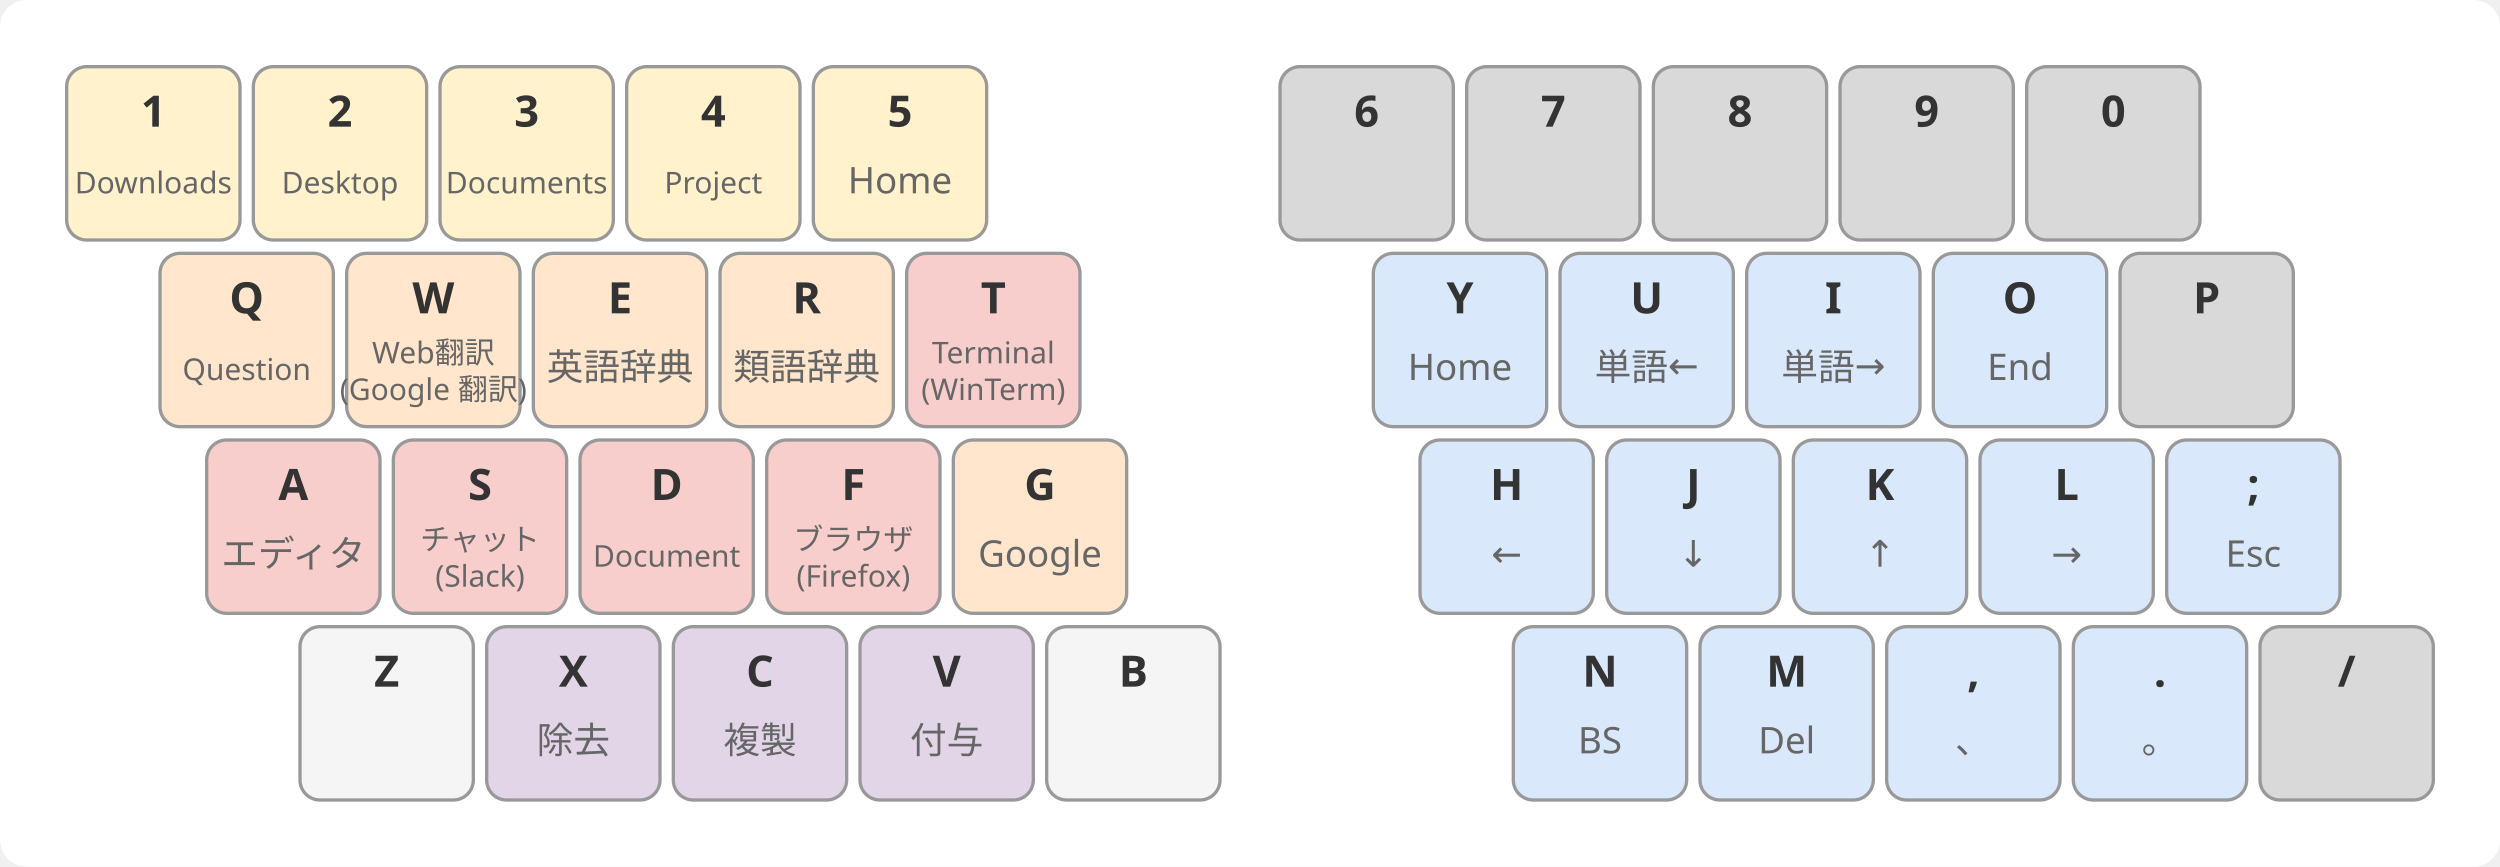
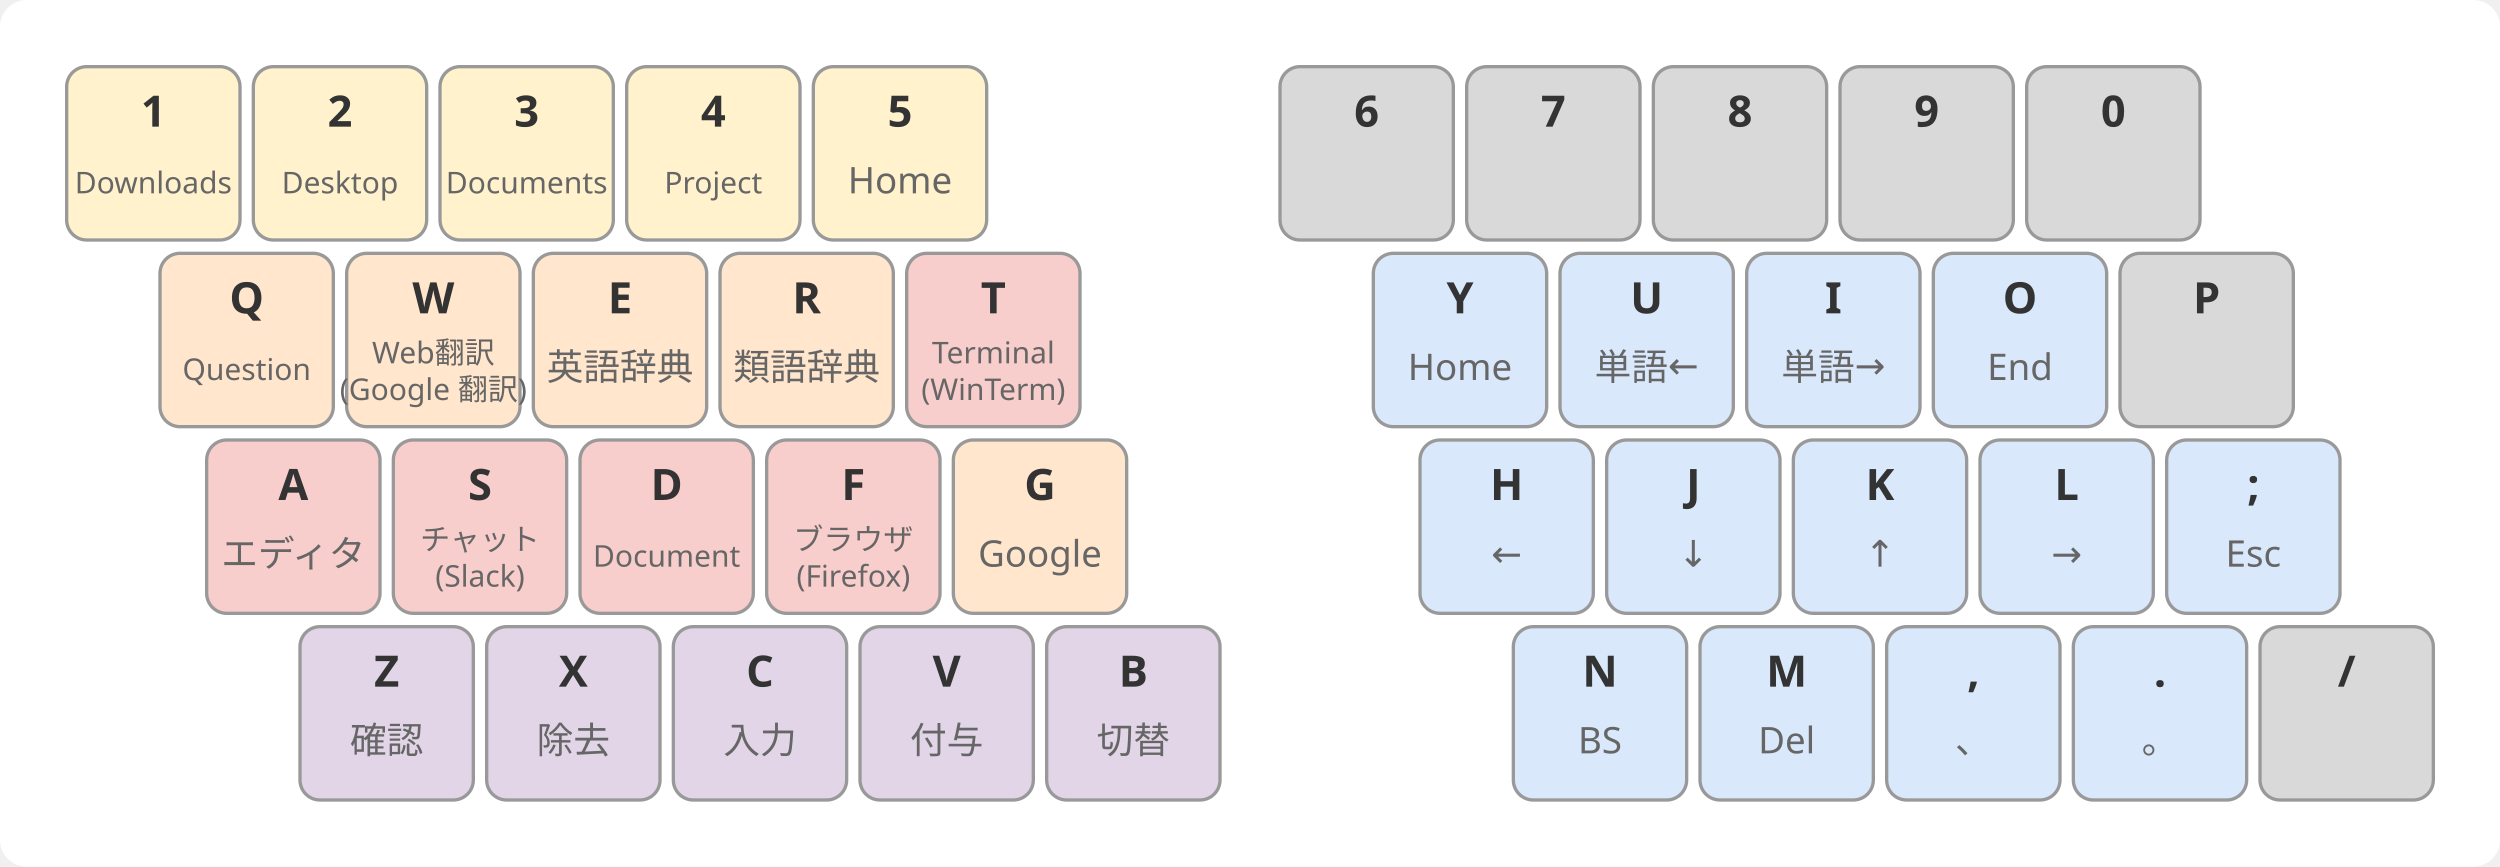
<svg xmlns="http://www.w3.org/2000/svg" viewBox="0 0 750 260" width="750" height="260" font-family="sans-serif">
  <rect width="750" height="260" fill="#ffffff" rx="8" />
  <rect x="20" y="20" width="52" height="52" rx="6" fill="#fff2cc" stroke="#999" stroke-width="1" />
  <text x="46" y="38" text-anchor="middle" font-size="13" font-weight="bold" fill="#333">1</text>
  <text x="46" y="58" text-anchor="middle" font-size="9" fill="#666">Downloads</text>
  <rect x="76" y="20" width="52" height="52" rx="6" fill="#fff2cc" stroke="#999" stroke-width="1" />
  <text x="102" y="38" text-anchor="middle" font-size="13" font-weight="bold" fill="#333">2</text>
  <text x="102" y="58" text-anchor="middle" font-size="9" fill="#666">Desktop</text>
  <rect x="132" y="20" width="52" height="52" rx="6" fill="#fff2cc" stroke="#999" stroke-width="1" />
  <text x="158" y="38" text-anchor="middle" font-size="13" font-weight="bold" fill="#333">3</text>
  <text x="158" y="58" text-anchor="middle" font-size="9" fill="#666">Documents</text>
  <rect x="188" y="20" width="52" height="52" rx="6" fill="#fff2cc" stroke="#999" stroke-width="1" />
  <text x="214" y="38" text-anchor="middle" font-size="13" font-weight="bold" fill="#333">4</text>
  <text x="214" y="58" text-anchor="middle" font-size="9" fill="#666">Project</text>
  <rect x="244" y="20" width="52" height="52" rx="6" fill="#fff2cc" stroke="#999" stroke-width="1" />
  <text x="270" y="38" text-anchor="middle" font-size="13" font-weight="bold" fill="#333">5</text>
  <text x="270" y="58" text-anchor="middle" font-size="11" fill="#666">Home</text>
  <rect x="384" y="20" width="52" height="52" rx="6" fill="#d9d9d9" stroke="#999" stroke-width="1" />
  <text x="410" y="38" text-anchor="middle" font-size="13" font-weight="bold" fill="#333">6</text>
  <rect x="440" y="20" width="52" height="52" rx="6" fill="#d9d9d9" stroke="#999" stroke-width="1" />
  <text x="466" y="38" text-anchor="middle" font-size="13" font-weight="bold" fill="#333">7</text>
  <rect x="496" y="20" width="52" height="52" rx="6" fill="#d9d9d9" stroke="#999" stroke-width="1" />
  <text x="522" y="38" text-anchor="middle" font-size="13" font-weight="bold" fill="#333">8</text>
  <rect x="552" y="20" width="52" height="52" rx="6" fill="#d9d9d9" stroke="#999" stroke-width="1" />
  <text x="578" y="38" text-anchor="middle" font-size="13" font-weight="bold" fill="#333">9</text>
  <rect x="608" y="20" width="52" height="52" rx="6" fill="#d9d9d9" stroke="#999" stroke-width="1" />
  <text x="634" y="38" text-anchor="middle" font-size="13" font-weight="bold" fill="#333">0</text>
  <rect x="48" y="76" width="52" height="52" rx="6" fill="#ffe6cc" stroke="#999" stroke-width="1" />
  <text x="74" y="94" text-anchor="middle" font-size="13" font-weight="bold" fill="#333">Q</text>
  <text x="74" y="114" text-anchor="middle" font-size="9" fill="#666">Question</text>
  <rect x="104" y="76" width="52" height="52" rx="6" fill="#ffe6cc" stroke="#999" stroke-width="1" />
  <text x="130" y="94" text-anchor="middle" font-size="13" font-weight="bold" fill="#333">W</text>
  <text x="130" y="109" text-anchor="middle" font-size="9" fill="#666">Web翻訳</text>
  <text x="130" y="120" text-anchor="middle" font-size="9" fill="#666">(Google 翻訳)</text>
  <rect x="160" y="76" width="52" height="52" rx="6" fill="#ffe6cc" stroke="#999" stroke-width="1" />
  <text x="186" y="94" text-anchor="middle" font-size="13" font-weight="bold" fill="#333">E</text>
  <text x="186" y="114" text-anchor="middle" font-size="11" fill="#666">英語辞典</text>
  <rect x="216" y="76" width="52" height="52" rx="6" fill="#ffe6cc" stroke="#999" stroke-width="1" />
  <text x="242" y="94" text-anchor="middle" font-size="13" font-weight="bold" fill="#333">R</text>
  <text x="242" y="114" text-anchor="middle" font-size="11" fill="#666">類語辞典</text>
  <rect x="272" y="76" width="52" height="52" rx="6" fill="#f8cecc" stroke="#999" stroke-width="1" />
  <text x="298" y="94" text-anchor="middle" font-size="13" font-weight="bold" fill="#333">T</text>
  <text x="298" y="109" text-anchor="middle" font-size="9" fill="#666">Terminal</text>
  <text x="298" y="120" text-anchor="middle" font-size="9" fill="#666">(WinTerm)</text>
  <rect x="412" y="76" width="52" height="52" rx="6" fill="#dae8fc" stroke="#999" stroke-width="1" />
  <text x="438" y="94" text-anchor="middle" font-size="13" font-weight="bold" fill="#333">Y</text>
  <text x="438" y="114" text-anchor="middle" font-size="11" fill="#666">Home</text>
  <rect x="468" y="76" width="52" height="52" rx="6" fill="#dae8fc" stroke="#999" stroke-width="1" />
  <text x="494" y="94" text-anchor="middle" font-size="13" font-weight="bold" fill="#333">U</text>
  <text x="494" y="114" text-anchor="middle" font-size="11" fill="#666">単語←</text>
  <rect x="524" y="76" width="52" height="52" rx="6" fill="#dae8fc" stroke="#999" stroke-width="1" />
  <text x="550" y="94" text-anchor="middle" font-size="13" font-weight="bold" fill="#333">I</text>
  <text x="550" y="114" text-anchor="middle" font-size="11" fill="#666">単語→</text>
  <rect x="580" y="76" width="52" height="52" rx="6" fill="#dae8fc" stroke="#999" stroke-width="1" />
  <text x="606" y="94" text-anchor="middle" font-size="13" font-weight="bold" fill="#333">O</text>
  <text x="606" y="114" text-anchor="middle" font-size="11" fill="#666">End</text>
  <rect x="636" y="76" width="52" height="52" rx="6" fill="#d9d9d9" stroke="#999" stroke-width="1" />
  <text x="662" y="94" text-anchor="middle" font-size="13" font-weight="bold" fill="#333">P</text>
  <rect x="62" y="132" width="52" height="52" rx="6" fill="#f8cecc" stroke="#999" stroke-width="1" />
  <text x="88" y="150" text-anchor="middle" font-size="13" font-weight="bold" fill="#333">A</text>
  <text x="88" y="170" text-anchor="middle" font-size="11" fill="#666">エディタ</text>
  <rect x="118" y="132" width="52" height="52" rx="6" fill="#f8cecc" stroke="#999" stroke-width="1" />
  <text x="144" y="150" text-anchor="middle" font-size="13" font-weight="bold" fill="#333">S</text>
  <text x="144" y="165" text-anchor="middle" font-size="9" fill="#666">チャット</text>
  <text x="144" y="176" text-anchor="middle" font-size="9" fill="#666">(Slack)</text>
  <rect x="174" y="132" width="52" height="52" rx="6" fill="#f8cecc" stroke="#999" stroke-width="1" />
  <text x="200" y="150" text-anchor="middle" font-size="13" font-weight="bold" fill="#333">D</text>
  <text x="200" y="170" text-anchor="middle" font-size="9" fill="#666">Document</text>
  <rect x="230" y="132" width="52" height="52" rx="6" fill="#f8cecc" stroke="#999" stroke-width="1" />
  <text x="256" y="150" text-anchor="middle" font-size="13" font-weight="bold" fill="#333">F</text>
  <text x="256" y="165" text-anchor="middle" font-size="9" fill="#666">ブラウザ</text>
  <text x="256" y="176" text-anchor="middle" font-size="9" fill="#666">(Firefox)</text>
  <rect x="286" y="132" width="52" height="52" rx="6" fill="#ffe6cc" stroke="#999" stroke-width="1" />
  <text x="312" y="150" text-anchor="middle" font-size="13" font-weight="bold" fill="#333">G</text>
  <text x="312" y="170" text-anchor="middle" font-size="11" fill="#666">Google</text>
  <rect x="426" y="132" width="52" height="52" rx="6" fill="#dae8fc" stroke="#999" stroke-width="1" />
  <text x="452" y="150" text-anchor="middle" font-size="13" font-weight="bold" fill="#333">H</text>
  <text x="452" y="170" text-anchor="middle" font-size="11" fill="#666">←</text>
  <rect x="482" y="132" width="52" height="52" rx="6" fill="#dae8fc" stroke="#999" stroke-width="1" />
  <text x="508" y="150" text-anchor="middle" font-size="13" font-weight="bold" fill="#333">J</text>
  <text x="508" y="170" text-anchor="middle" font-size="11" fill="#666">↓</text>
  <rect x="538" y="132" width="52" height="52" rx="6" fill="#dae8fc" stroke="#999" stroke-width="1" />
  <text x="564" y="150" text-anchor="middle" font-size="13" font-weight="bold" fill="#333">K</text>
  <text x="564" y="170" text-anchor="middle" font-size="11" fill="#666">↑</text>
  <rect x="594" y="132" width="52" height="52" rx="6" fill="#dae8fc" stroke="#999" stroke-width="1" />
  <text x="620" y="150" text-anchor="middle" font-size="13" font-weight="bold" fill="#333">L</text>
  <text x="620" y="170" text-anchor="middle" font-size="11" fill="#666">→</text>
  <rect x="650" y="132" width="52" height="52" rx="6" fill="#dae8fc" stroke="#999" stroke-width="1" />
  <text x="676" y="150" text-anchor="middle" font-size="13" font-weight="bold" fill="#333">;</text>
  <text x="676" y="170" text-anchor="middle" font-size="11" fill="#666">Esc</text>
-   <rect x="90" y="188" width="52" height="52" rx="6" fill="#f5f5f5" stroke="#999" stroke-width="1" />
+   <rect x="90" y="188" width="52" height="52" rx="6" fill="#e1d5e7" stroke="#999" stroke-width="1" />
  <text x="116" y="206" text-anchor="middle" font-size="13" font-weight="bold" fill="#333">Z</text>
+   <text x="116" y="226" text-anchor="middle" font-size="11" fill="#666">確認</text>
  <rect x="146" y="188" width="52" height="52" rx="6" fill="#e1d5e7" stroke="#999" stroke-width="1" />
  <text x="172" y="206" text-anchor="middle" font-size="13" font-weight="bold" fill="#333">X</text>
  <text x="172" y="226" text-anchor="middle" font-size="11" fill="#666">除去</text>
  <rect x="202" y="188" width="52" height="52" rx="6" fill="#e1d5e7" stroke="#999" stroke-width="1" />
  <text x="228" y="206" text-anchor="middle" font-size="13" font-weight="bold" fill="#333">C</text>
-   <text x="228" y="226" text-anchor="middle" font-size="11" fill="#666">複製</text>
+   <text x="228" y="226" text-anchor="middle" font-size="11" fill="#666">入力</text>
  <rect x="258" y="188" width="52" height="52" rx="6" fill="#e1d5e7" stroke="#999" stroke-width="1" />
  <text x="284" y="206" text-anchor="middle" font-size="13" font-weight="bold" fill="#333">V</text>
  <text x="284" y="226" text-anchor="middle" font-size="11" fill="#666">付与</text>
-   <rect x="314" y="188" width="52" height="52" rx="6" fill="#f5f5f5" stroke="#999" stroke-width="1" />
+   <rect x="314" y="188" width="52" height="52" rx="6" fill="#e1d5e7" stroke="#999" stroke-width="1" />
  <text x="340" y="206" text-anchor="middle" font-size="13" font-weight="bold" fill="#333">B</text>
+   <text x="340" y="226" text-anchor="middle" font-size="11" fill="#666">切替</text>
  <rect x="454" y="188" width="52" height="52" rx="6" fill="#dae8fc" stroke="#999" stroke-width="1" />
  <text x="480" y="206" text-anchor="middle" font-size="13" font-weight="bold" fill="#333">N</text>
  <text x="480" y="226" text-anchor="middle" font-size="11" fill="#666">BS</text>
  <rect x="510" y="188" width="52" height="52" rx="6" fill="#dae8fc" stroke="#999" stroke-width="1" />
  <text x="536" y="206" text-anchor="middle" font-size="13" font-weight="bold" fill="#333">M</text>
  <text x="536" y="226" text-anchor="middle" font-size="11" fill="#666">Del</text>
  <rect x="566" y="188" width="52" height="52" rx="6" fill="#dae8fc" stroke="#999" stroke-width="1" />
  <text x="592" y="206" text-anchor="middle" font-size="13" font-weight="bold" fill="#333">,</text>
  <text x="592" y="226" text-anchor="middle" font-size="11" fill="#666">、</text>
  <rect x="622" y="188" width="52" height="52" rx="6" fill="#dae8fc" stroke="#999" stroke-width="1" />
  <text x="648" y="206" text-anchor="middle" font-size="13" font-weight="bold" fill="#333">.</text>
  <text x="648" y="226" text-anchor="middle" font-size="11" fill="#666">。</text>
  <rect x="678" y="188" width="52" height="52" rx="6" fill="#d9d9d9" stroke="#999" stroke-width="1" />
  <text x="704" y="206" text-anchor="middle" font-size="13" font-weight="bold" fill="#333">/</text>
</svg>
